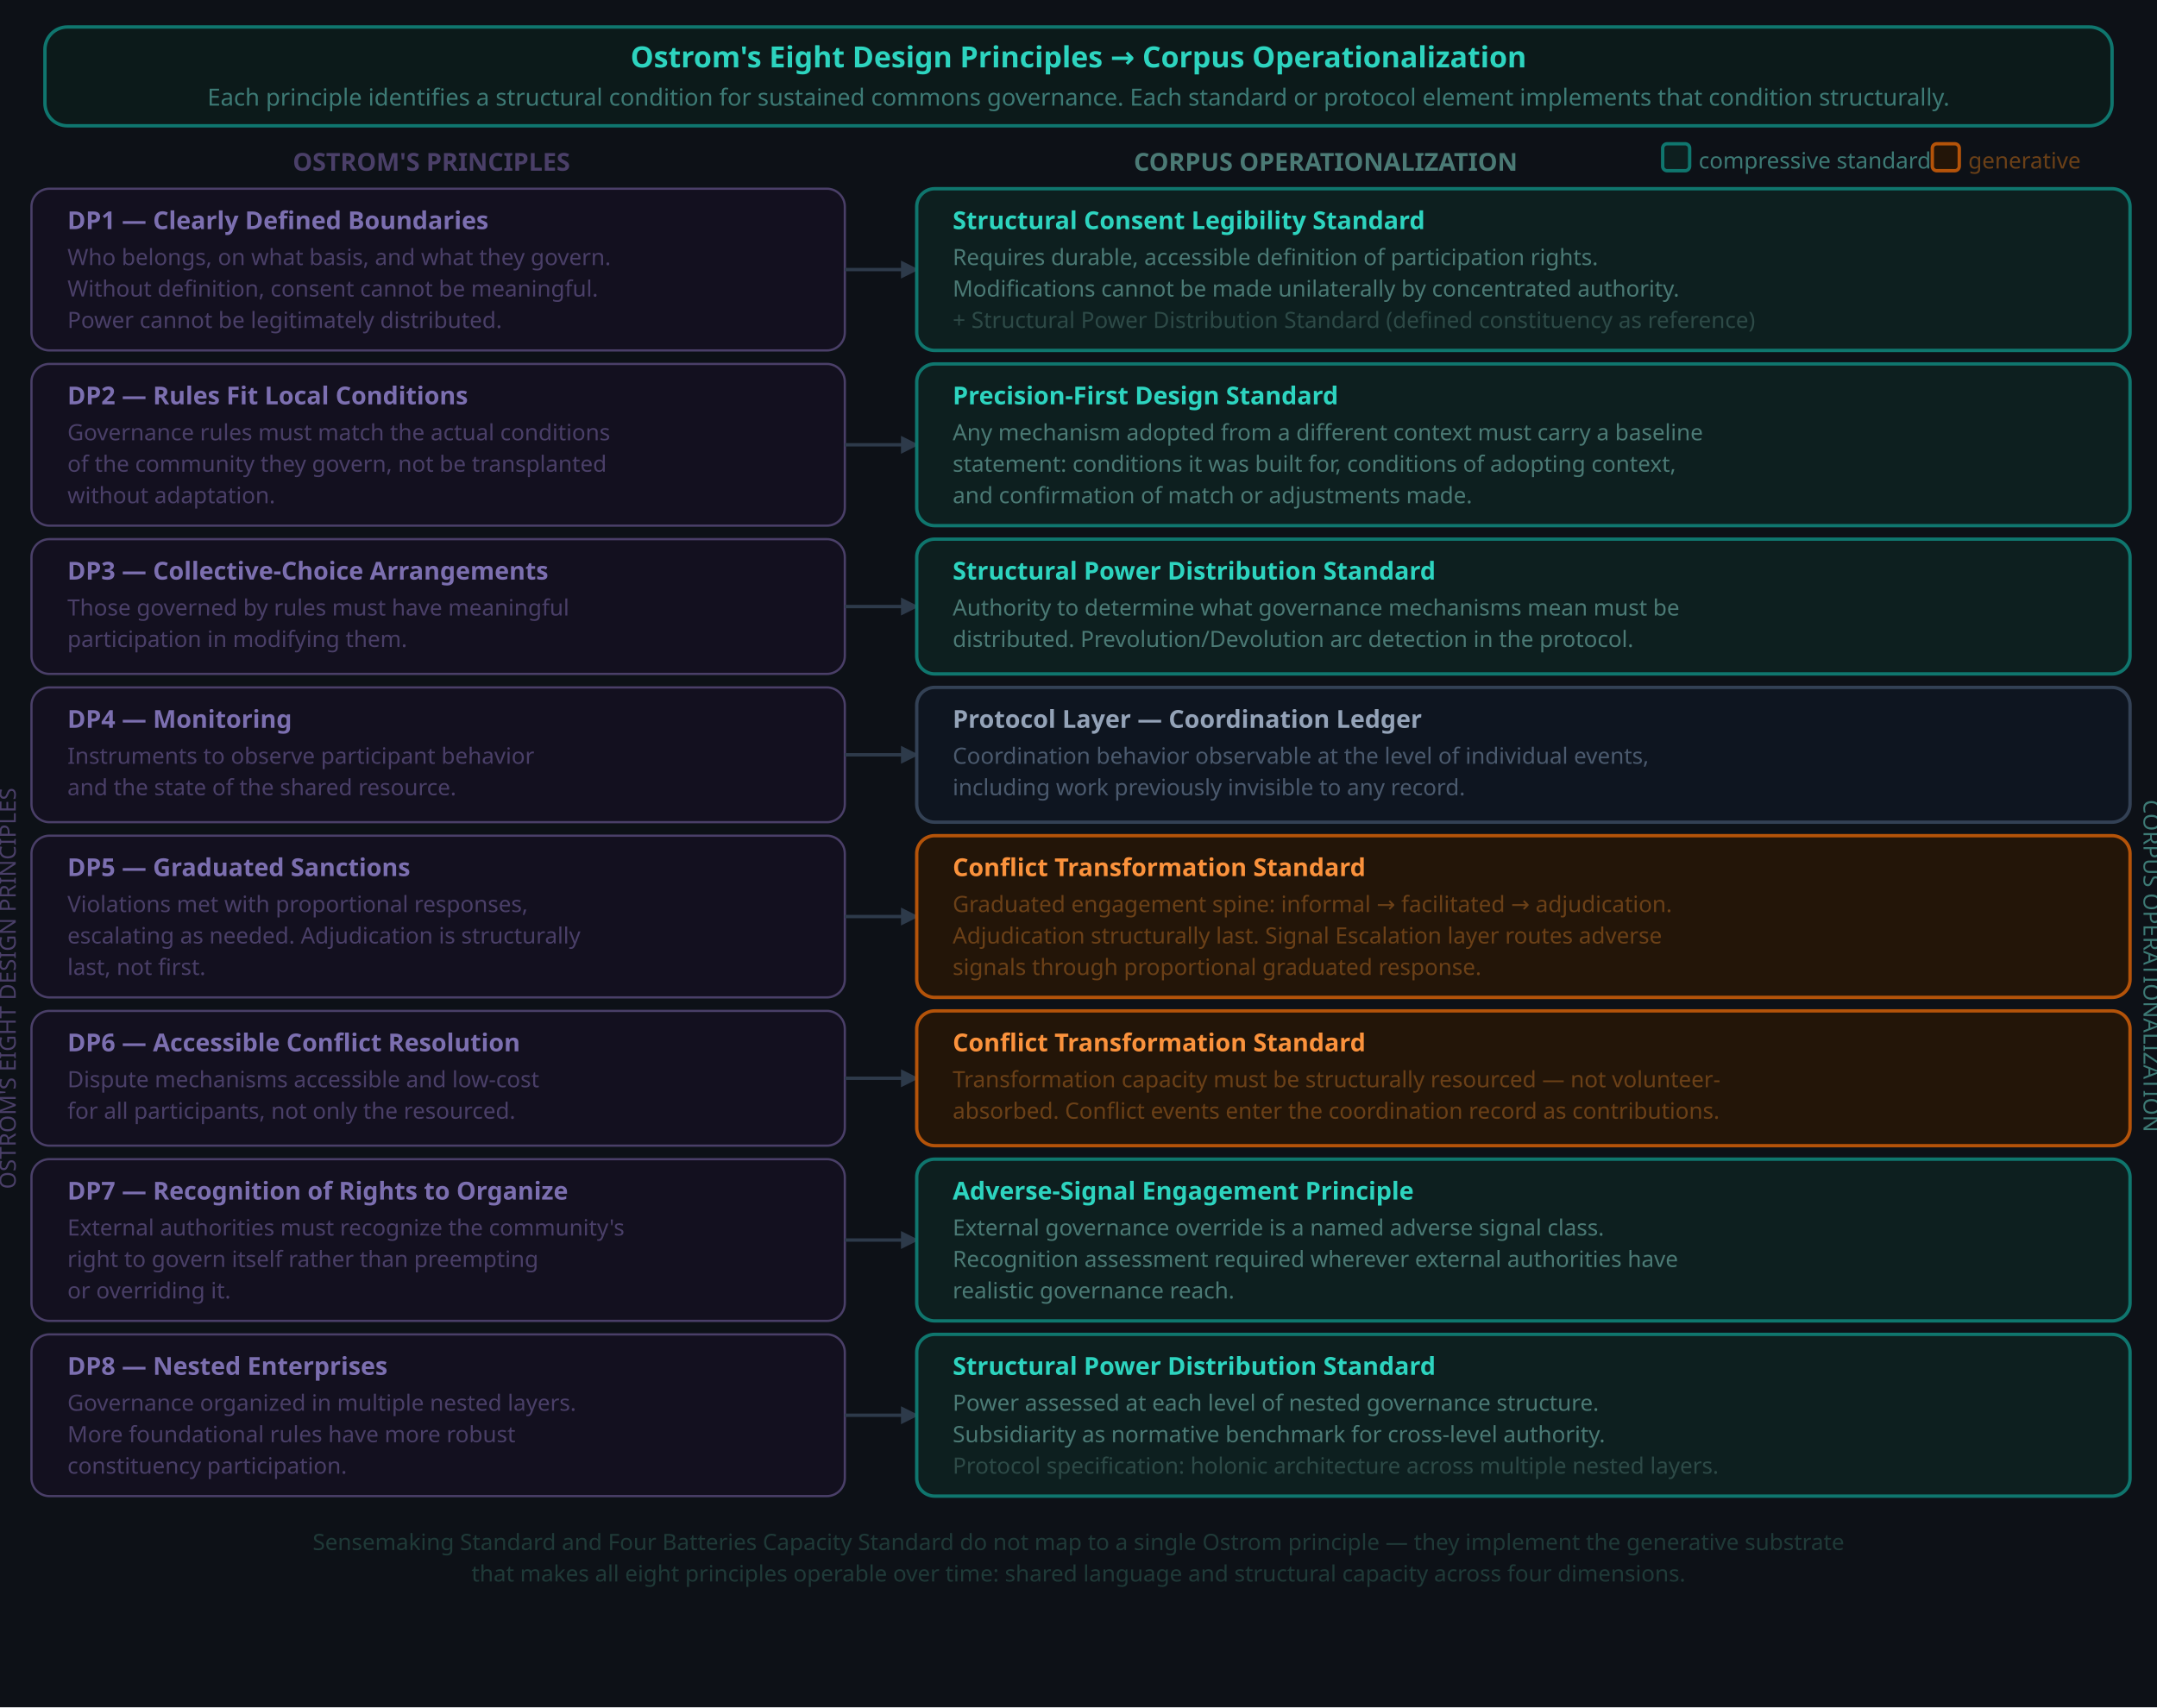
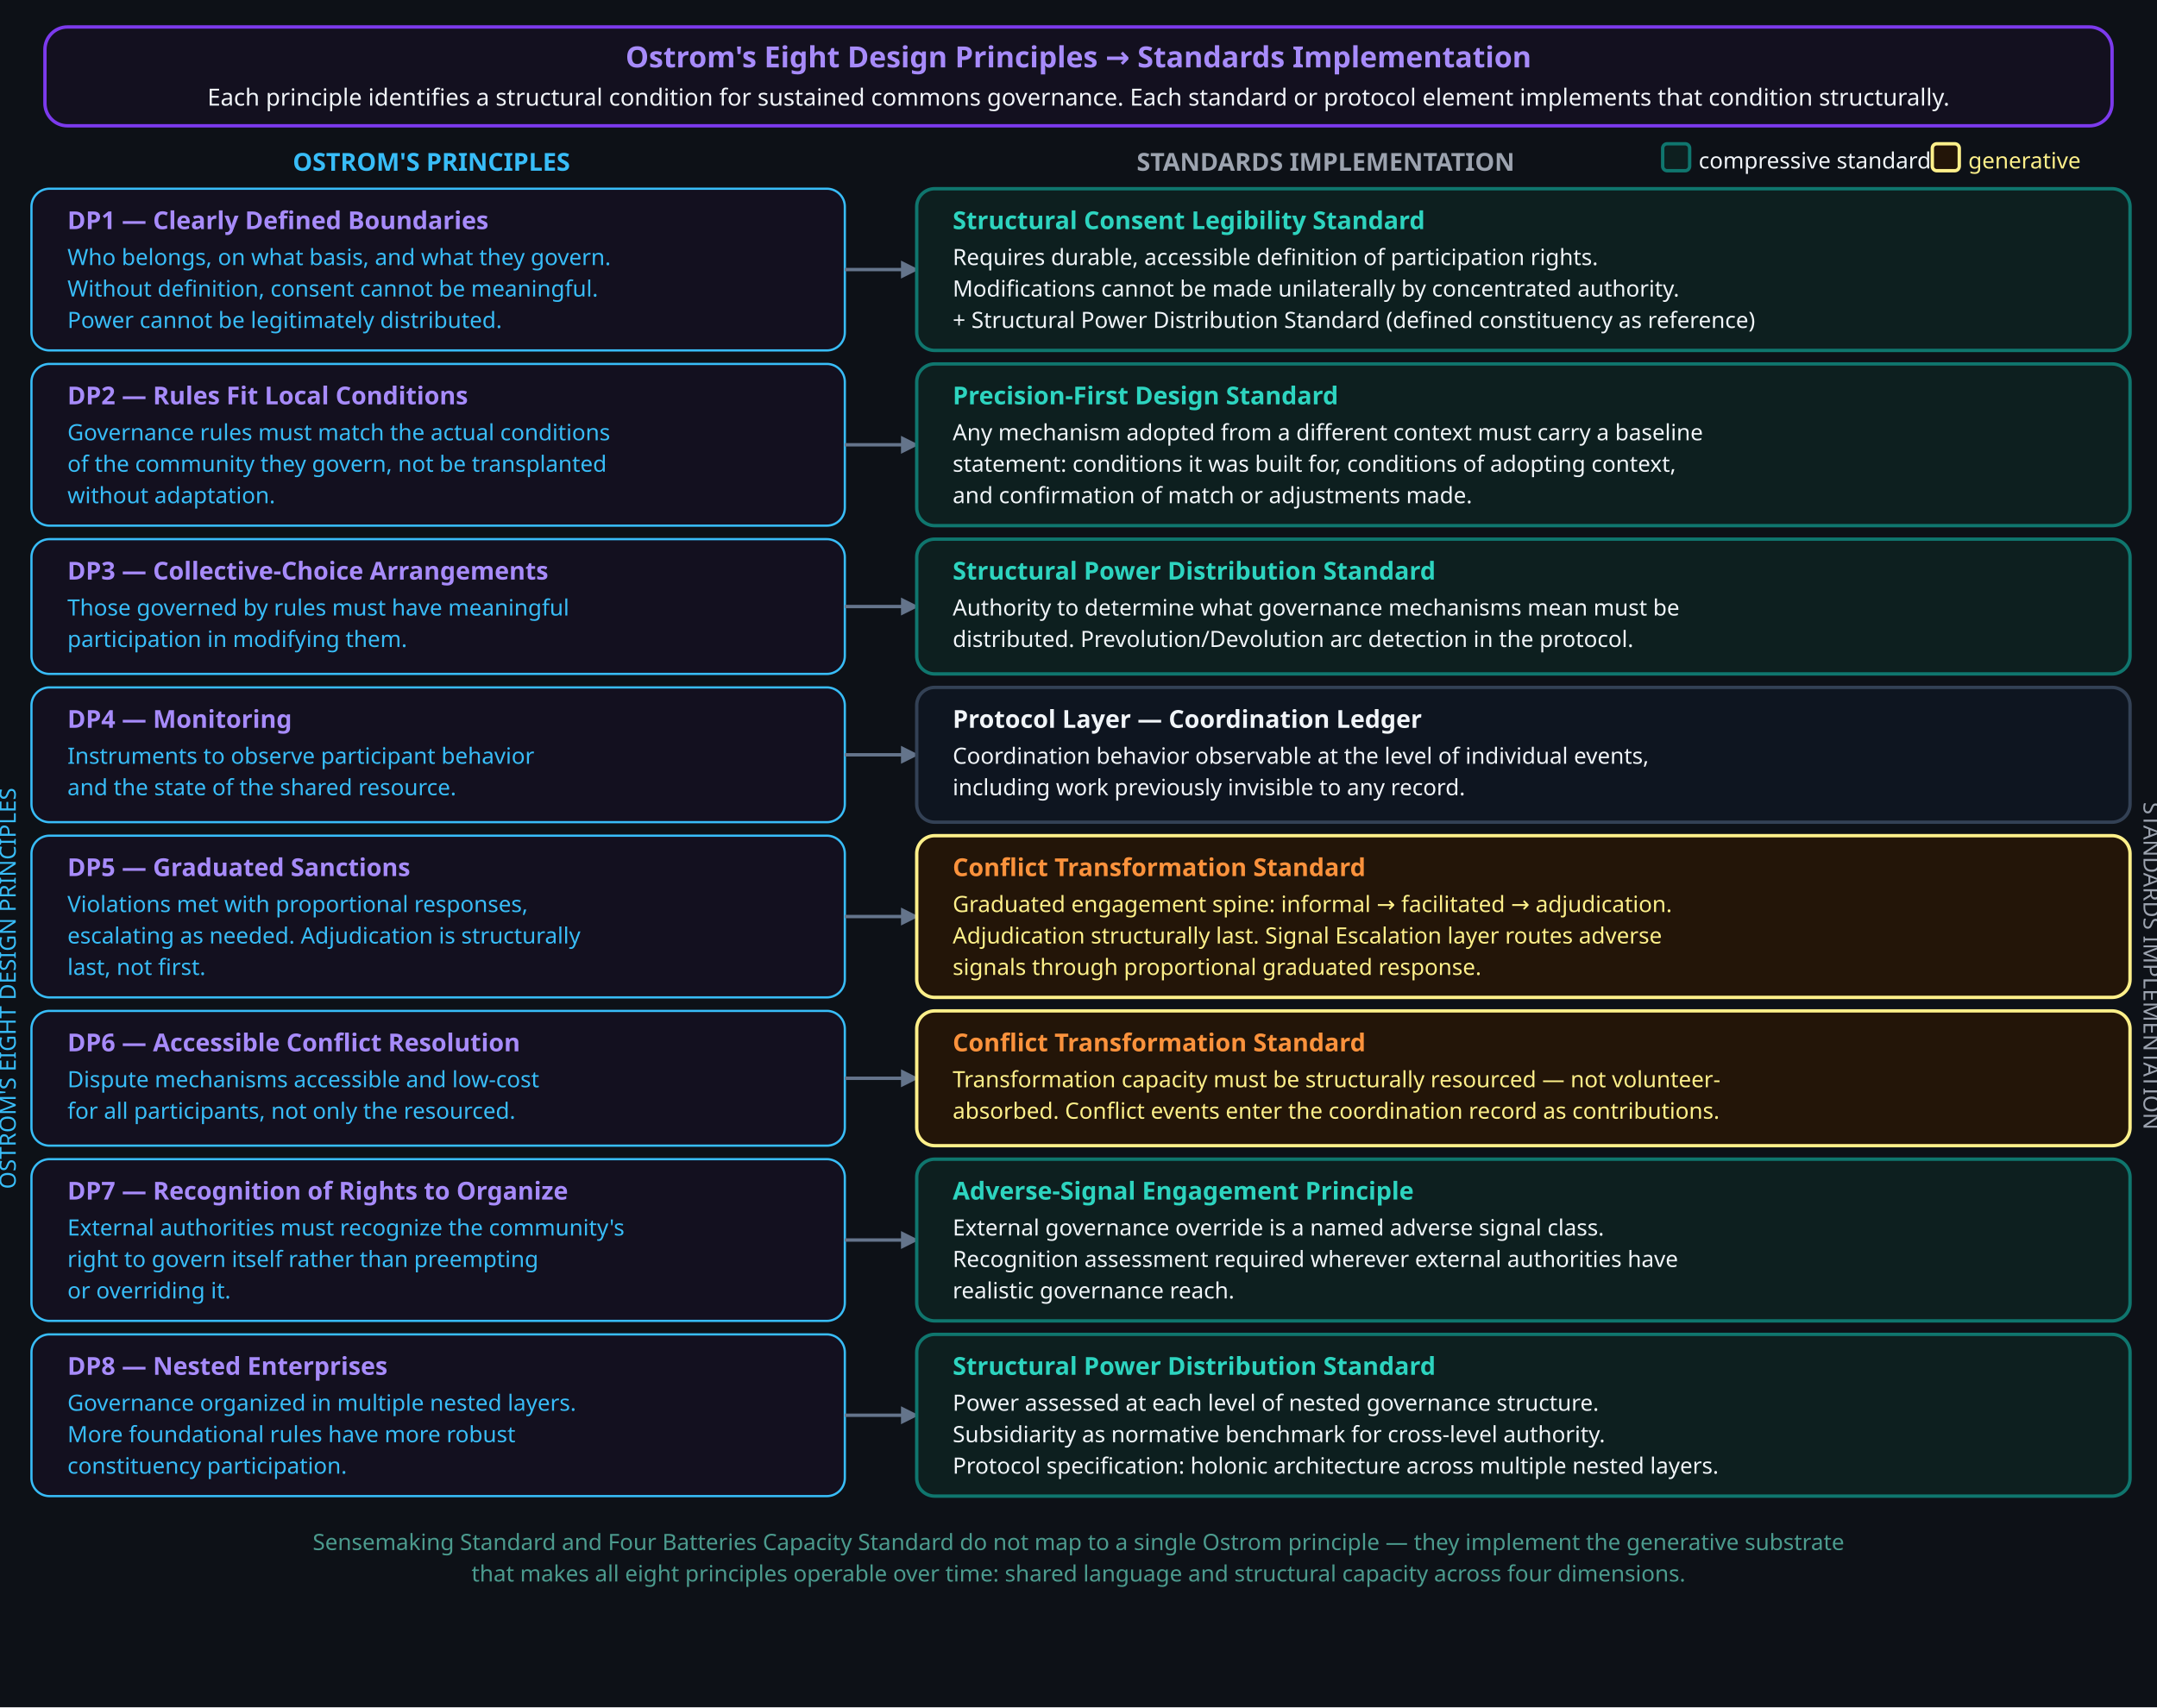
<svg xmlns="http://www.w3.org/2000/svg" width="960" height="760">
  <rect width="960" height="760" fill="#0d1117" />
-   <rect x="20" y="12" width="920" height="44" rx="10" fill="#0c1a1a" stroke="#0f766e" stroke-width="1.5" />
-   <text x="480" y="30" fill="#2dd4bf" font-size="13" font-weight="bold" font-family="system-ui,sans-serif" text-anchor="middle">Ostrom's Eight Design Principles → Corpus Operationalization</text>
-   <text x="480" y="47" fill="#3d7a75" font-size="10.5" font-family="system-ui,sans-serif" text-anchor="middle">Each principle identifies a structural condition for sustained commons governance. Each standard or protocol element implements that condition structurally.</text>
-   <text x="192" y="76" fill="#4a3f68" font-size="11" font-weight="bold" font-family="system-ui,sans-serif" text-anchor="middle">OSTROM'S PRINCIPLES</text>
-   <text x="590" y="76" fill="#4b7a75" font-size="11" font-weight="bold" font-family="system-ui,sans-serif" text-anchor="middle">CORPUS OPERATIONALIZATION</text>
+   <rect x="20" y="12" width="920" height="44" rx="10" fill="#13101f" stroke="#7c3aed" stroke-width="1.5" />
+   <text x="480" y="30" fill="#a78bfa" font-size="13" font-weight="bold" font-family="system-ui,sans-serif" text-anchor="middle">Ostrom's Eight Design Principles → Standards Implementation</text>
+   <text x="480" y="47" fill="#f1f5f9" font-size="10.5" font-family="system-ui,sans-serif" text-anchor="middle">Each principle identifies a structural condition for sustained commons governance. Each standard or protocol element implements that condition structurally.</text>
+   <text x="192" y="76" fill="#38bdf8" font-size="11" font-weight="bold" font-family="system-ui,sans-serif" text-anchor="middle">OSTROM'S PRINCIPLES</text>
+   <text x="590" y="76" fill="#9ca3af" font-size="11" font-weight="bold" font-family="system-ui,sans-serif" text-anchor="middle">STANDARDS IMPLEMENTATION</text>
  <rect x="740" y="64" width="12" height="12" rx="2" fill="#0d1f1f" stroke="#0f766e" stroke-width="1.5" />
-   <text x="756" y="75" fill="#3d7a75" font-size="10" font-family="system-ui,sans-serif">compressive standard</text>
-   <rect x="860" y="64" width="12" height="12" rx="2" fill="#231508" stroke="#b45309" stroke-width="1.5" />
-   <text x="876" y="75" fill="#6b4017" font-size="10" font-family="system-ui,sans-serif">generative</text>
-   <rect x="14" y="84" width="362" height="72" rx="8" fill="#13101f" stroke="#4a3f68" stroke-width="1" />
-   <text x="30" y="102" fill="#7c6fb0" font-size="11" font-weight="bold" font-family="system-ui,sans-serif">DP1 — Clearly Defined Boundaries</text>
-   <text x="30" y="118" fill="#4a3f68" font-size="10" font-family="system-ui,sans-serif">Who belongs, on what basis, and what they govern.</text>
-   <text x="30" y="132" fill="#4a3f68" font-size="10" font-family="system-ui,sans-serif">Without definition, consent cannot be meaningful.</text>
-   <text x="30" y="146" fill="#4a3f68" font-size="10" font-family="system-ui,sans-serif">Power cannot be legitimately distributed.</text>
-   <line x1="376" y1="120" x2="404" y2="120" stroke="#2d3a4a" stroke-width="1.5" />
-   <polygon points="401,116 409,120 401,124" fill="#2d3a4a" />
+   <text x="756" y="75" fill="#f1f5f9" font-size="10" font-family="system-ui,sans-serif">compressive standard</text>
+   <rect x="860" y="64" width="12" height="12" rx="2" fill="#231508" stroke="#fef08a" stroke-width="1.5" />
+   <text x="876" y="75" fill="#fef08a" font-size="10" font-family="system-ui,sans-serif">generative</text>
+   <rect x="14" y="84" width="362" height="72" rx="8" fill="#13101f" stroke="#38bdf8" stroke-width="1" />
+   <text x="30" y="102" fill="#a78bfa" font-size="11" font-weight="bold" font-family="system-ui,sans-serif">DP1 — Clearly Defined Boundaries</text>
+   <text x="30" y="118" fill="#38bdf8" font-size="10" font-family="system-ui,sans-serif">Who belongs, on what basis, and what they govern.</text>
+   <text x="30" y="132" fill="#38bdf8" font-size="10" font-family="system-ui,sans-serif">Without definition, consent cannot be meaningful.</text>
+   <text x="30" y="146" fill="#38bdf8" font-size="10" font-family="system-ui,sans-serif">Power cannot be legitimately distributed.</text>
+   <line x1="376" y1="120" x2="404" y2="120" stroke="#64748b" stroke-width="1.5" />
+   <polygon points="401,116 409,120 401,124" fill="#64748b" />
  <rect x="408" y="84" width="540" height="72" rx="8" fill="#0d1f1f" stroke="#0f766e" stroke-width="1.5" />
  <text x="424" y="102" fill="#2dd4bf" font-size="11" font-weight="bold" font-family="system-ui,sans-serif">Structural Consent Legibility Standard</text>
-   <text x="424" y="118" fill="#4b7a75" font-size="10" font-family="system-ui,sans-serif">Requires durable, accessible definition of participation rights.</text>
-   <text x="424" y="132" fill="#4b7a75" font-size="10" font-family="system-ui,sans-serif">Modifications cannot be made unilaterally by concentrated authority.</text>
-   <text x="424" y="146" fill="#2d4a47" font-size="10" font-family="system-ui,sans-serif">+ Structural Power Distribution Standard (defined constituency as reference)</text>
-   <rect x="14" y="162" width="362" height="72" rx="8" fill="#13101f" stroke="#4a3f68" stroke-width="1" />
-   <text x="30" y="180" fill="#7c6fb0" font-size="11" font-weight="bold" font-family="system-ui,sans-serif">DP2 — Rules Fit Local Conditions</text>
-   <text x="30" y="196" fill="#4a3f68" font-size="10" font-family="system-ui,sans-serif">Governance rules must match the actual conditions</text>
-   <text x="30" y="210" fill="#4a3f68" font-size="10" font-family="system-ui,sans-serif">of the community they govern, not be transplanted</text>
-   <text x="30" y="224" fill="#4a3f68" font-size="10" font-family="system-ui,sans-serif">without adaptation.</text>
-   <line x1="376" y1="198" x2="404" y2="198" stroke="#2d3a4a" stroke-width="1.5" />
-   <polygon points="401,194 409,198 401,202" fill="#2d3a4a" />
+   <text x="424" y="118" fill="#f1f5f9" font-size="10" font-family="system-ui,sans-serif">Requires durable, accessible definition of participation rights.</text>
+   <text x="424" y="132" fill="#f1f5f9" font-size="10" font-family="system-ui,sans-serif">Modifications cannot be made unilaterally by concentrated authority.</text>
+   <text x="424" y="146" fill="#f1f5f9" font-size="10" font-family="system-ui,sans-serif">+ Structural Power Distribution Standard (defined constituency as reference)</text>
+   <rect x="14" y="162" width="362" height="72" rx="8" fill="#13101f" stroke="#38bdf8" stroke-width="1" />
+   <text x="30" y="180" fill="#a78bfa" font-size="11" font-weight="bold" font-family="system-ui,sans-serif">DP2 — Rules Fit Local Conditions</text>
+   <text x="30" y="196" fill="#38bdf8" font-size="10" font-family="system-ui,sans-serif">Governance rules must match the actual conditions</text>
+   <text x="30" y="210" fill="#38bdf8" font-size="10" font-family="system-ui,sans-serif">of the community they govern, not be transplanted</text>
+   <text x="30" y="224" fill="#38bdf8" font-size="10" font-family="system-ui,sans-serif">without adaptation.</text>
+   <line x1="376" y1="198" x2="404" y2="198" stroke="#64748b" stroke-width="1.5" />
+   <polygon points="401,194 409,198 401,202" fill="#64748b" />
  <rect x="408" y="162" width="540" height="72" rx="8" fill="#0d1f1f" stroke="#0f766e" stroke-width="1.5" />
  <text x="424" y="180" fill="#2dd4bf" font-size="11" font-weight="bold" font-family="system-ui,sans-serif">Precision-First Design Standard</text>
-   <text x="424" y="196" fill="#4b7a75" font-size="10" font-family="system-ui,sans-serif">Any mechanism adopted from a different context must carry a baseline</text>
-   <text x="424" y="210" fill="#4b7a75" font-size="10" font-family="system-ui,sans-serif">statement: conditions it was built for, conditions of adopting context,</text>
-   <text x="424" y="224" fill="#4b7a75" font-size="10" font-family="system-ui,sans-serif">and confirmation of match or adjustments made.</text>
-   <rect x="14" y="240" width="362" height="60" rx="8" fill="#13101f" stroke="#4a3f68" stroke-width="1" />
-   <text x="30" y="258" fill="#7c6fb0" font-size="11" font-weight="bold" font-family="system-ui,sans-serif">DP3 — Collective-Choice Arrangements</text>
-   <text x="30" y="274" fill="#4a3f68" font-size="10" font-family="system-ui,sans-serif">Those governed by rules must have meaningful</text>
-   <text x="30" y="288" fill="#4a3f68" font-size="10" font-family="system-ui,sans-serif">participation in modifying them.</text>
-   <line x1="376" y1="270" x2="404" y2="270" stroke="#2d3a4a" stroke-width="1.5" />
-   <polygon points="401,266 409,270 401,274" fill="#2d3a4a" />
+   <text x="424" y="196" fill="#f1f5f9" font-size="10" font-family="system-ui,sans-serif">Any mechanism adopted from a different context must carry a baseline</text>
+   <text x="424" y="210" fill="#f1f5f9" font-size="10" font-family="system-ui,sans-serif">statement: conditions it was built for, conditions of adopting context,</text>
+   <text x="424" y="224" fill="#f1f5f9" font-size="10" font-family="system-ui,sans-serif">and confirmation of match or adjustments made.</text>
+   <rect x="14" y="240" width="362" height="60" rx="8" fill="#13101f" stroke="#38bdf8" stroke-width="1" />
+   <text x="30" y="258" fill="#a78bfa" font-size="11" font-weight="bold" font-family="system-ui,sans-serif">DP3 — Collective-Choice Arrangements</text>
+   <text x="30" y="274" fill="#38bdf8" font-size="10" font-family="system-ui,sans-serif">Those governed by rules must have meaningful</text>
+   <text x="30" y="288" fill="#38bdf8" font-size="10" font-family="system-ui,sans-serif">participation in modifying them.</text>
+   <line x1="376" y1="270" x2="404" y2="270" stroke="#64748b" stroke-width="1.5" />
+   <polygon points="401,266 409,270 401,274" fill="#64748b" />
  <rect x="408" y="240" width="540" height="60" rx="8" fill="#0d1f1f" stroke="#0f766e" stroke-width="1.5" />
  <text x="424" y="258" fill="#2dd4bf" font-size="11" font-weight="bold" font-family="system-ui,sans-serif">Structural Power Distribution Standard</text>
-   <text x="424" y="274" fill="#4b7a75" font-size="10" font-family="system-ui,sans-serif">Authority to determine what governance mechanisms mean must be</text>
-   <text x="424" y="288" fill="#4b7a75" font-size="10" font-family="system-ui,sans-serif">distributed. Prevolution/Devolution arc detection in the protocol.</text>
-   <rect x="14" y="306" width="362" height="60" rx="8" fill="#13101f" stroke="#4a3f68" stroke-width="1" />
-   <text x="30" y="324" fill="#7c6fb0" font-size="11" font-weight="bold" font-family="system-ui,sans-serif">DP4 — Monitoring</text>
-   <text x="30" y="340" fill="#4a3f68" font-size="10" font-family="system-ui,sans-serif">Instruments to observe participant behavior</text>
-   <text x="30" y="354" fill="#4a3f68" font-size="10" font-family="system-ui,sans-serif">and the state of the shared resource.</text>
-   <line x1="376" y1="336" x2="404" y2="336" stroke="#2d3a4a" stroke-width="1.5" />
-   <polygon points="401,332 409,336 401,340" fill="#2d3a4a" />
+   <text x="424" y="274" fill="#f1f5f9" font-size="10" font-family="system-ui,sans-serif">Authority to determine what governance mechanisms mean must be</text>
+   <text x="424" y="288" fill="#f1f5f9" font-size="10" font-family="system-ui,sans-serif">distributed. Prevolution/Devolution arc detection in the protocol.</text>
+   <rect x="14" y="306" width="362" height="60" rx="8" fill="#13101f" stroke="#38bdf8" stroke-width="1" />
+   <text x="30" y="324" fill="#a78bfa" font-size="11" font-weight="bold" font-family="system-ui,sans-serif">DP4 — Monitoring</text>
+   <text x="30" y="340" fill="#38bdf8" font-size="10" font-family="system-ui,sans-serif">Instruments to observe participant behavior</text>
+   <text x="30" y="354" fill="#38bdf8" font-size="10" font-family="system-ui,sans-serif">and the state of the shared resource.</text>
+   <line x1="376" y1="336" x2="404" y2="336" stroke="#64748b" stroke-width="1.5" />
+   <polygon points="401,332 409,336 401,340" fill="#64748b" />
  <rect x="408" y="306" width="540" height="60" rx="8" fill="#0e1520" stroke="#334155" stroke-width="1.5" />
-   <text x="424" y="324" fill="#94a3b8" font-size="11" font-weight="bold" font-family="system-ui,sans-serif">Protocol Layer — Coordination Ledger</text>
-   <text x="424" y="340" fill="#4b5a6e" font-size="10" font-family="system-ui,sans-serif">Coordination behavior observable at the level of individual events,</text>
-   <text x="424" y="354" fill="#4b5a6e" font-size="10" font-family="system-ui,sans-serif">including work previously invisible to any record.</text>
-   <rect x="14" y="372" width="362" height="72" rx="8" fill="#13101f" stroke="#4a3f68" stroke-width="1" />
-   <text x="30" y="390" fill="#7c6fb0" font-size="11" font-weight="bold" font-family="system-ui,sans-serif">DP5 — Graduated Sanctions</text>
-   <text x="30" y="406" fill="#4a3f68" font-size="10" font-family="system-ui,sans-serif">Violations met with proportional responses,</text>
-   <text x="30" y="420" fill="#4a3f68" font-size="10" font-family="system-ui,sans-serif">escalating as needed. Adjudication is structurally</text>
-   <text x="30" y="434" fill="#4a3f68" font-size="10" font-family="system-ui,sans-serif">last, not first.</text>
-   <line x1="376" y1="408" x2="404" y2="408" stroke="#2d3a4a" stroke-width="1.5" />
-   <polygon points="401,404 409,408 401,412" fill="#2d3a4a" />
-   <rect x="408" y="372" width="540" height="72" rx="8" fill="#231508" stroke="#b45309" stroke-width="1.5" />
+   <text x="424" y="324" fill="#f1f5f9" font-size="11" font-weight="bold" font-family="system-ui,sans-serif">Protocol Layer — Coordination Ledger</text>
+   <text x="424" y="340" fill="#f1f5f9" font-size="10" font-family="system-ui,sans-serif">Coordination behavior observable at the level of individual events,</text>
+   <text x="424" y="354" fill="#f1f5f9" font-size="10" font-family="system-ui,sans-serif">including work previously invisible to any record.</text>
+   <rect x="14" y="372" width="362" height="72" rx="8" fill="#13101f" stroke="#38bdf8" stroke-width="1" />
+   <text x="30" y="390" fill="#a78bfa" font-size="11" font-weight="bold" font-family="system-ui,sans-serif">DP5 — Graduated Sanctions</text>
+   <text x="30" y="406" fill="#38bdf8" font-size="10" font-family="system-ui,sans-serif">Violations met with proportional responses,</text>
+   <text x="30" y="420" fill="#38bdf8" font-size="10" font-family="system-ui,sans-serif">escalating as needed. Adjudication is structurally</text>
+   <text x="30" y="434" fill="#38bdf8" font-size="10" font-family="system-ui,sans-serif">last, not first.</text>
+   <line x1="376" y1="408" x2="404" y2="408" stroke="#64748b" stroke-width="1.5" />
+   <polygon points="401,404 409,408 401,412" fill="#64748b" />
+   <rect x="408" y="372" width="540" height="72" rx="8" fill="#231508" stroke="#fef08a" stroke-width="1.5" />
  <text x="424" y="390" fill="#fb923c" font-size="11" font-weight="bold" font-family="system-ui,sans-serif">Conflict Transformation Standard</text>
-   <text x="424" y="406" fill="#6b4017" font-size="10" font-family="system-ui,sans-serif">Graduated engagement spine: informal → facilitated → adjudication.</text>
-   <text x="424" y="420" fill="#6b4017" font-size="10" font-family="system-ui,sans-serif">Adjudication structurally last. Signal Escalation layer routes adverse</text>
-   <text x="424" y="434" fill="#6b4017" font-size="10" font-family="system-ui,sans-serif">signals through proportional graduated response.</text>
-   <rect x="14" y="450" width="362" height="60" rx="8" fill="#13101f" stroke="#4a3f68" stroke-width="1" />
-   <text x="30" y="468" fill="#7c6fb0" font-size="11" font-weight="bold" font-family="system-ui,sans-serif">DP6 — Accessible Conflict Resolution</text>
-   <text x="30" y="484" fill="#4a3f68" font-size="10" font-family="system-ui,sans-serif">Dispute mechanisms accessible and low-cost</text>
-   <text x="30" y="498" fill="#4a3f68" font-size="10" font-family="system-ui,sans-serif">for all participants, not only the resourced.</text>
-   <line x1="376" y1="480" x2="404" y2="480" stroke="#2d3a4a" stroke-width="1.5" />
-   <polygon points="401,476 409,480 401,484" fill="#2d3a4a" />
-   <rect x="408" y="450" width="540" height="60" rx="8" fill="#231508" stroke="#b45309" stroke-width="1.5" />
+   <text x="424" y="406" fill="#fef08a" font-size="10" font-family="system-ui,sans-serif">Graduated engagement spine: informal → facilitated → adjudication.</text>
+   <text x="424" y="420" fill="#fef08a" font-size="10" font-family="system-ui,sans-serif">Adjudication structurally last. Signal Escalation layer routes adverse</text>
+   <text x="424" y="434" fill="#fef08a" font-size="10" font-family="system-ui,sans-serif">signals through proportional graduated response.</text>
+   <rect x="14" y="450" width="362" height="60" rx="8" fill="#13101f" stroke="#38bdf8" stroke-width="1" />
+   <text x="30" y="468" fill="#a78bfa" font-size="11" font-weight="bold" font-family="system-ui,sans-serif">DP6 — Accessible Conflict Resolution</text>
+   <text x="30" y="484" fill="#38bdf8" font-size="10" font-family="system-ui,sans-serif">Dispute mechanisms accessible and low-cost</text>
+   <text x="30" y="498" fill="#38bdf8" font-size="10" font-family="system-ui,sans-serif">for all participants, not only the resourced.</text>
+   <line x1="376" y1="480" x2="404" y2="480" stroke="#64748b" stroke-width="1.5" />
+   <polygon points="401,476 409,480 401,484" fill="#64748b" />
+   <rect x="408" y="450" width="540" height="60" rx="8" fill="#231508" stroke="#fef08a" stroke-width="1.5" />
  <text x="424" y="468" fill="#fb923c" font-size="11" font-weight="bold" font-family="system-ui,sans-serif">Conflict Transformation Standard</text>
-   <text x="424" y="484" fill="#6b4017" font-size="10" font-family="system-ui,sans-serif">Transformation capacity must be structurally resourced — not volunteer-</text>
-   <text x="424" y="498" fill="#6b4017" font-size="10" font-family="system-ui,sans-serif">absorbed. Conflict events enter the coordination record as contributions.</text>
-   <rect x="14" y="516" width="362" height="72" rx="8" fill="#13101f" stroke="#4a3f68" stroke-width="1" />
-   <text x="30" y="534" fill="#7c6fb0" font-size="11" font-weight="bold" font-family="system-ui,sans-serif">DP7 — Recognition of Rights to Organize</text>
-   <text x="30" y="550" fill="#4a3f68" font-size="10" font-family="system-ui,sans-serif">External authorities must recognize the community's</text>
-   <text x="30" y="564" fill="#4a3f68" font-size="10" font-family="system-ui,sans-serif">right to govern itself rather than preempting</text>
-   <text x="30" y="578" fill="#4a3f68" font-size="10" font-family="system-ui,sans-serif">or overriding it.</text>
-   <line x1="376" y1="552" x2="404" y2="552" stroke="#2d3a4a" stroke-width="1.5" />
-   <polygon points="401,548 409,552 401,556" fill="#2d3a4a" />
+   <text x="424" y="484" fill="#fef08a" font-size="10" font-family="system-ui,sans-serif">Transformation capacity must be structurally resourced — not volunteer-</text>
+   <text x="424" y="498" fill="#fef08a" font-size="10" font-family="system-ui,sans-serif">absorbed. Conflict events enter the coordination record as contributions.</text>
+   <rect x="14" y="516" width="362" height="72" rx="8" fill="#13101f" stroke="#38bdf8" stroke-width="1" />
+   <text x="30" y="534" fill="#a78bfa" font-size="11" font-weight="bold" font-family="system-ui,sans-serif">DP7 — Recognition of Rights to Organize</text>
+   <text x="30" y="550" fill="#38bdf8" font-size="10" font-family="system-ui,sans-serif">External authorities must recognize the community's</text>
+   <text x="30" y="564" fill="#38bdf8" font-size="10" font-family="system-ui,sans-serif">right to govern itself rather than preempting</text>
+   <text x="30" y="578" fill="#38bdf8" font-size="10" font-family="system-ui,sans-serif">or overriding it.</text>
+   <line x1="376" y1="552" x2="404" y2="552" stroke="#64748b" stroke-width="1.5" />
+   <polygon points="401,548 409,552 401,556" fill="#64748b" />
  <rect x="408" y="516" width="540" height="72" rx="8" fill="#0d1f1f" stroke="#0f766e" stroke-width="1.5" />
  <text x="424" y="534" fill="#2dd4bf" font-size="11" font-weight="bold" font-family="system-ui,sans-serif">Adverse-Signal Engagement Principle</text>
-   <text x="424" y="550" fill="#4b7a75" font-size="10" font-family="system-ui,sans-serif">External governance override is a named adverse signal class.</text>
-   <text x="424" y="564" fill="#4b7a75" font-size="10" font-family="system-ui,sans-serif">Recognition assessment required wherever external authorities have</text>
-   <text x="424" y="578" fill="#4b7a75" font-size="10" font-family="system-ui,sans-serif">realistic governance reach.</text>
-   <rect x="14" y="594" width="362" height="72" rx="8" fill="#13101f" stroke="#4a3f68" stroke-width="1" />
-   <text x="30" y="612" fill="#7c6fb0" font-size="11" font-weight="bold" font-family="system-ui,sans-serif">DP8 — Nested Enterprises</text>
-   <text x="30" y="628" fill="#4a3f68" font-size="10" font-family="system-ui,sans-serif">Governance organized in multiple nested layers.</text>
-   <text x="30" y="642" fill="#4a3f68" font-size="10" font-family="system-ui,sans-serif">More foundational rules have more robust</text>
-   <text x="30" y="656" fill="#4a3f68" font-size="10" font-family="system-ui,sans-serif">constituency participation.</text>
-   <line x1="376" y1="630" x2="404" y2="630" stroke="#2d3a4a" stroke-width="1.5" />
-   <polygon points="401,626 409,630 401,634" fill="#2d3a4a" />
+   <text x="424" y="550" fill="#f1f5f9" font-size="10" font-family="system-ui,sans-serif">External governance override is a named adverse signal class.</text>
+   <text x="424" y="564" fill="#f1f5f9" font-size="10" font-family="system-ui,sans-serif">Recognition assessment required wherever external authorities have</text>
+   <text x="424" y="578" fill="#f1f5f9" font-size="10" font-family="system-ui,sans-serif">realistic governance reach.</text>
+   <rect x="14" y="594" width="362" height="72" rx="8" fill="#13101f" stroke="#38bdf8" stroke-width="1" />
+   <text x="30" y="612" fill="#a78bfa" font-size="11" font-weight="bold" font-family="system-ui,sans-serif">DP8 — Nested Enterprises</text>
+   <text x="30" y="628" fill="#38bdf8" font-size="10" font-family="system-ui,sans-serif">Governance organized in multiple nested layers.</text>
+   <text x="30" y="642" fill="#38bdf8" font-size="10" font-family="system-ui,sans-serif">More foundational rules have more robust</text>
+   <text x="30" y="656" fill="#38bdf8" font-size="10" font-family="system-ui,sans-serif">constituency participation.</text>
+   <line x1="376" y1="630" x2="404" y2="630" stroke="#64748b" stroke-width="1.5" />
+   <polygon points="401,626 409,630 401,634" fill="#64748b" />
  <rect x="408" y="594" width="540" height="72" rx="8" fill="#0d1f1f" stroke="#0f766e" stroke-width="1.5" />
  <text x="424" y="612" fill="#2dd4bf" font-size="11" font-weight="bold" font-family="system-ui,sans-serif">Structural Power Distribution Standard</text>
-   <text x="424" y="628" fill="#4b7a75" font-size="10" font-family="system-ui,sans-serif">Power assessed at each level of nested governance structure.</text>
-   <text x="424" y="642" fill="#4b7a75" font-size="10" font-family="system-ui,sans-serif">Subsidiarity as normative benchmark for cross-level authority.</text>
-   <text x="424" y="656" fill="#2d4a47" font-size="10" font-family="system-ui,sans-serif">Protocol specification: holonic architecture across multiple nested layers.</text>
-   <text x="480" y="690" fill="#1f3a38" font-size="10" font-family="system-ui,sans-serif" text-anchor="middle">Sensemaking Standard and Four Batteries Capacity Standard do not map to a single Ostrom principle — they implement the generative substrate</text>
-   <text x="480" y="704" fill="#1f3a38" font-size="10" font-family="system-ui,sans-serif" text-anchor="middle">that makes all eight principles operable over time: shared language and structural capacity across four dimensions.</text>
-   <text x="7" y="440" fill="#4a3f68" font-size="10" font-family="system-ui,sans-serif" text-anchor="middle" transform="rotate(-90 7 440)">OSTROM'S EIGHT DESIGN PRINCIPLES</text>
-   <text x="954" y="430" fill="#3d7a75" font-size="10" font-family="system-ui,sans-serif" text-anchor="middle" transform="rotate(90 954 430)">CORPUS OPERATIONALIZATION</text>
+   <text x="424" y="628" fill="#f1f5f9" font-size="10" font-family="system-ui,sans-serif">Power assessed at each level of nested governance structure.</text>
+   <text x="424" y="642" fill="#f1f5f9" font-size="10" font-family="system-ui,sans-serif">Subsidiarity as normative benchmark for cross-level authority.</text>
+   <text x="424" y="656" fill="#f1f5f9" font-size="10" font-family="system-ui,sans-serif">Protocol specification: holonic architecture across multiple nested layers.</text>
+   <text x="480" y="690" fill="#4b9b8e" font-size="10" font-family="system-ui,sans-serif" text-anchor="middle">Sensemaking Standard and Four Batteries Capacity Standard do not map to a single Ostrom principle — they implement the generative substrate</text>
+   <text x="480" y="704" fill="#4b9b8e" font-size="10" font-family="system-ui,sans-serif" text-anchor="middle">that makes all eight principles operable over time: shared language and structural capacity across four dimensions.</text>
+   <text x="7" y="440" fill="#38bdf8" font-size="10" font-family="system-ui,sans-serif" text-anchor="middle" transform="rotate(-90 7 440)">OSTROM'S EIGHT DESIGN PRINCIPLES</text>
+   <text x="954" y="430" fill="#9ca3af" font-size="10" font-family="system-ui,sans-serif" text-anchor="middle" transform="rotate(90 954 430)">STANDARDS IMPLEMENTATION</text>
</svg>
